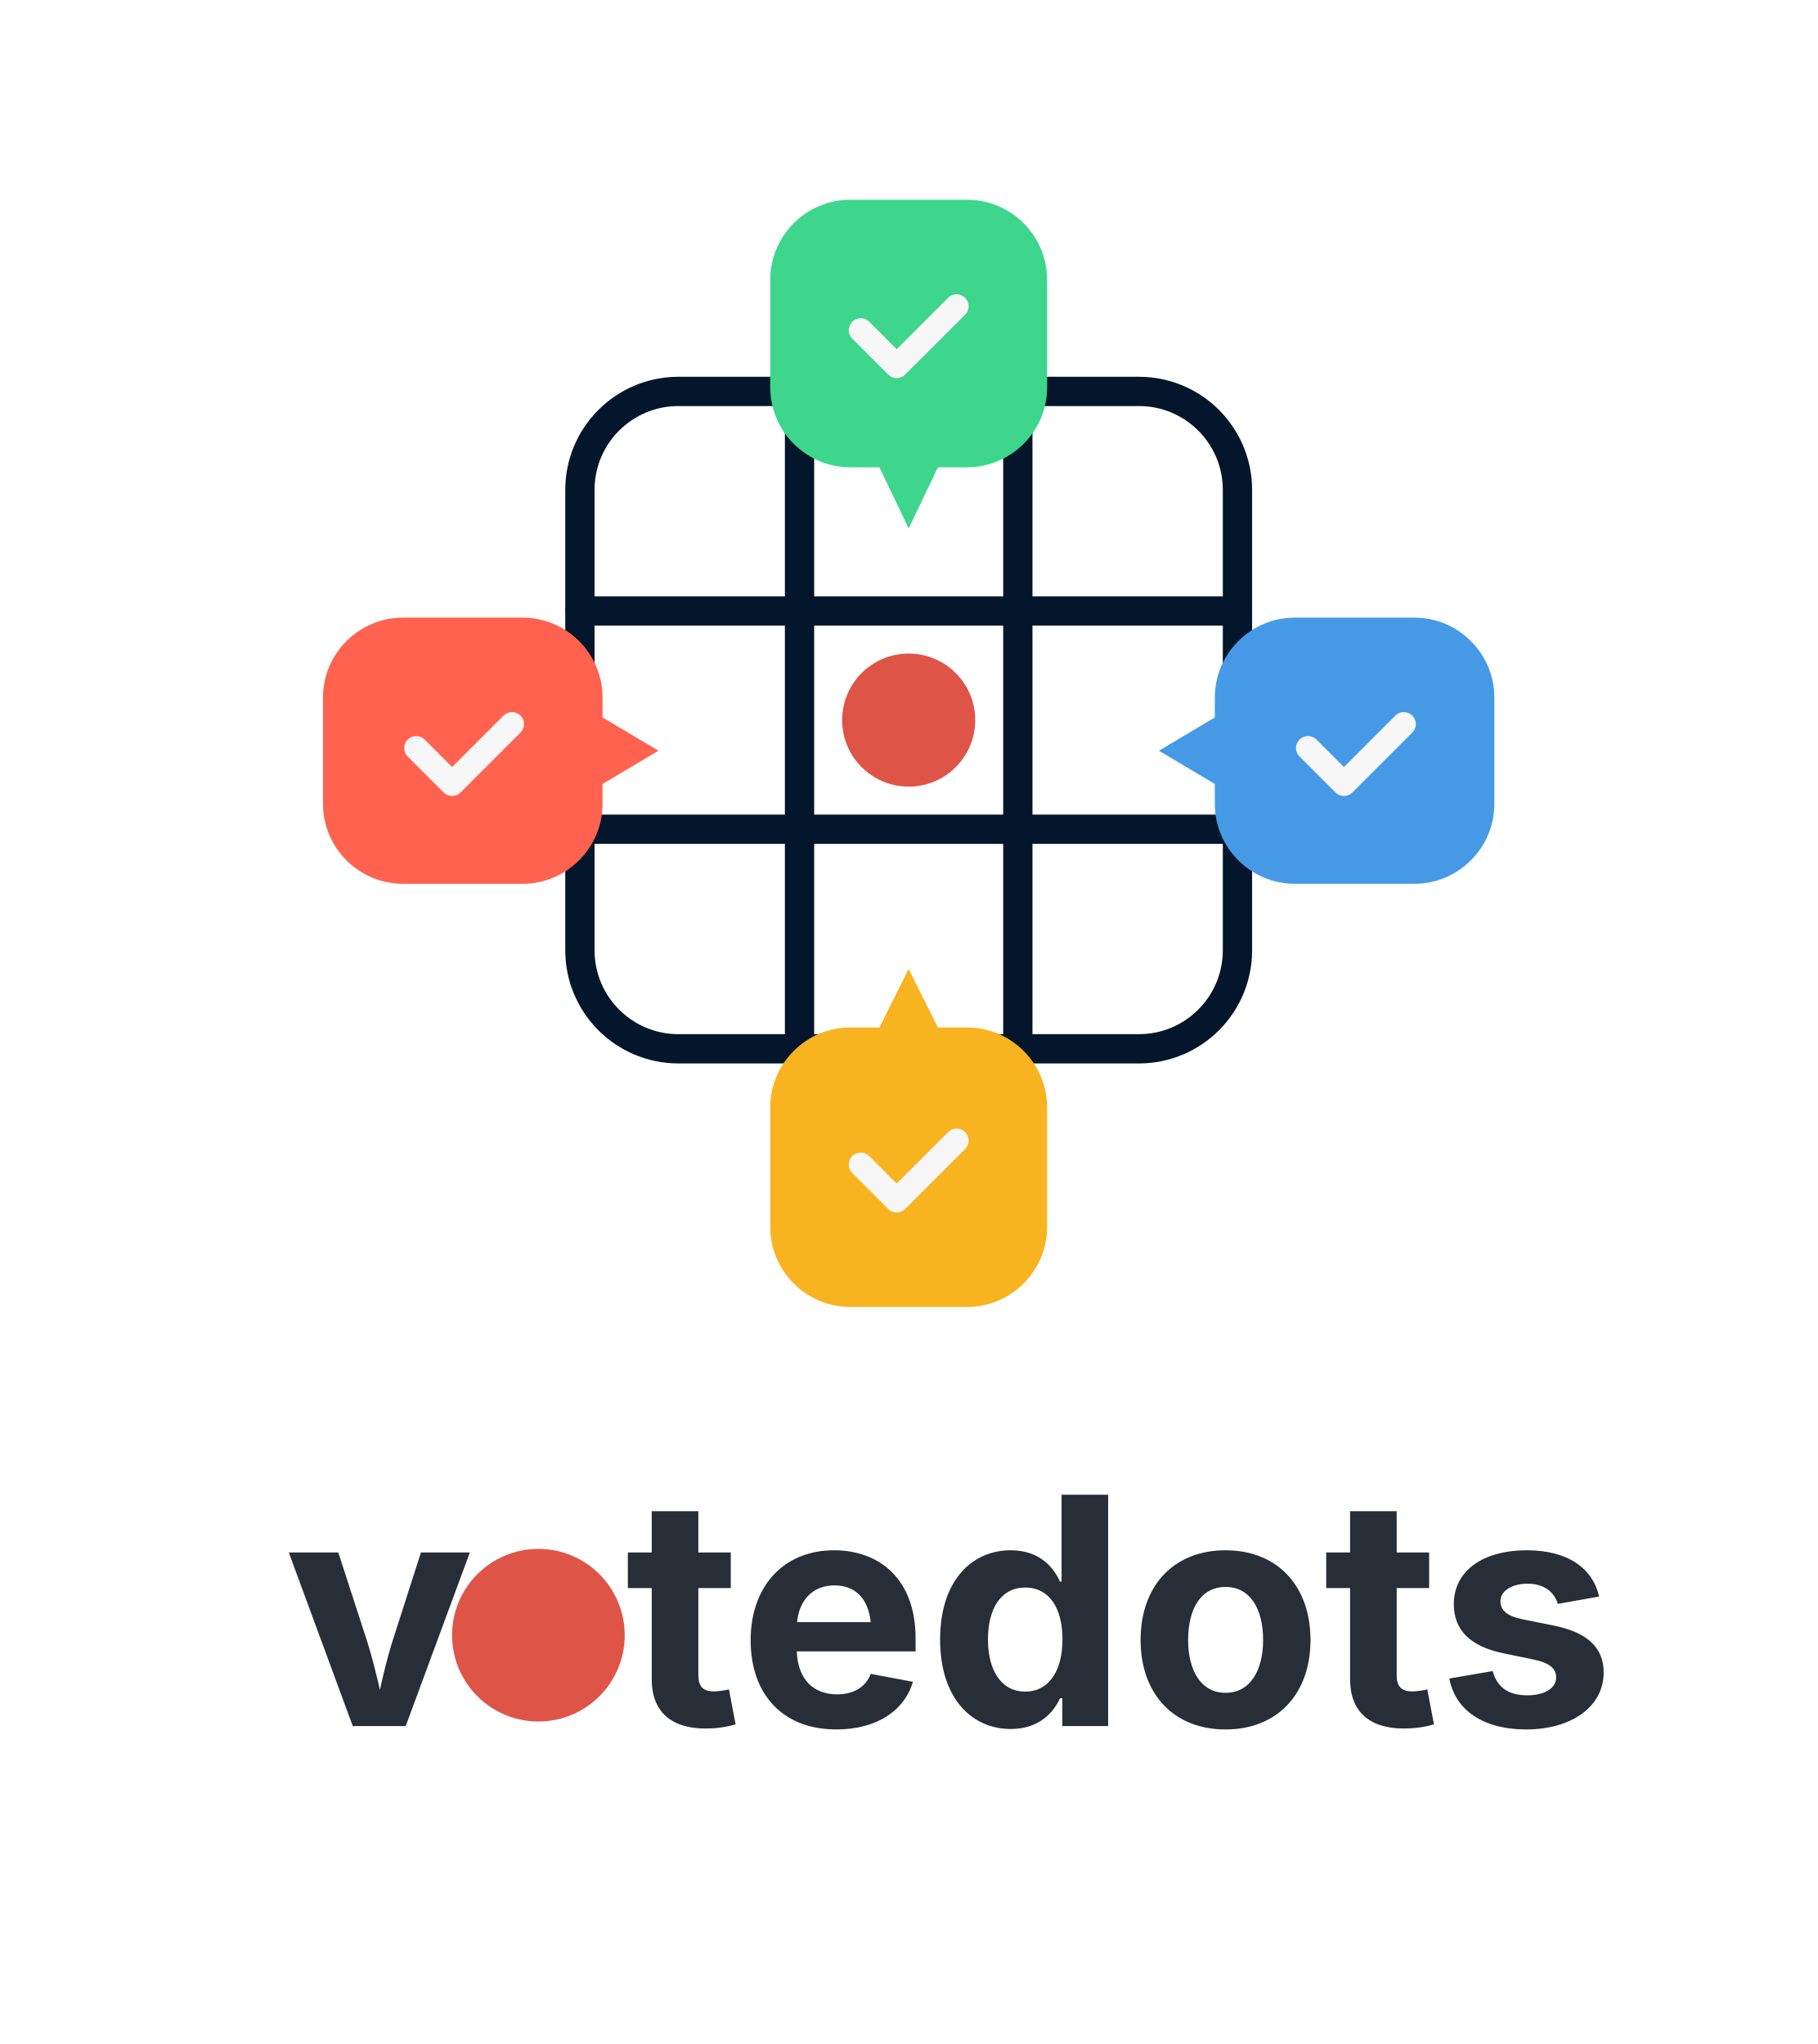
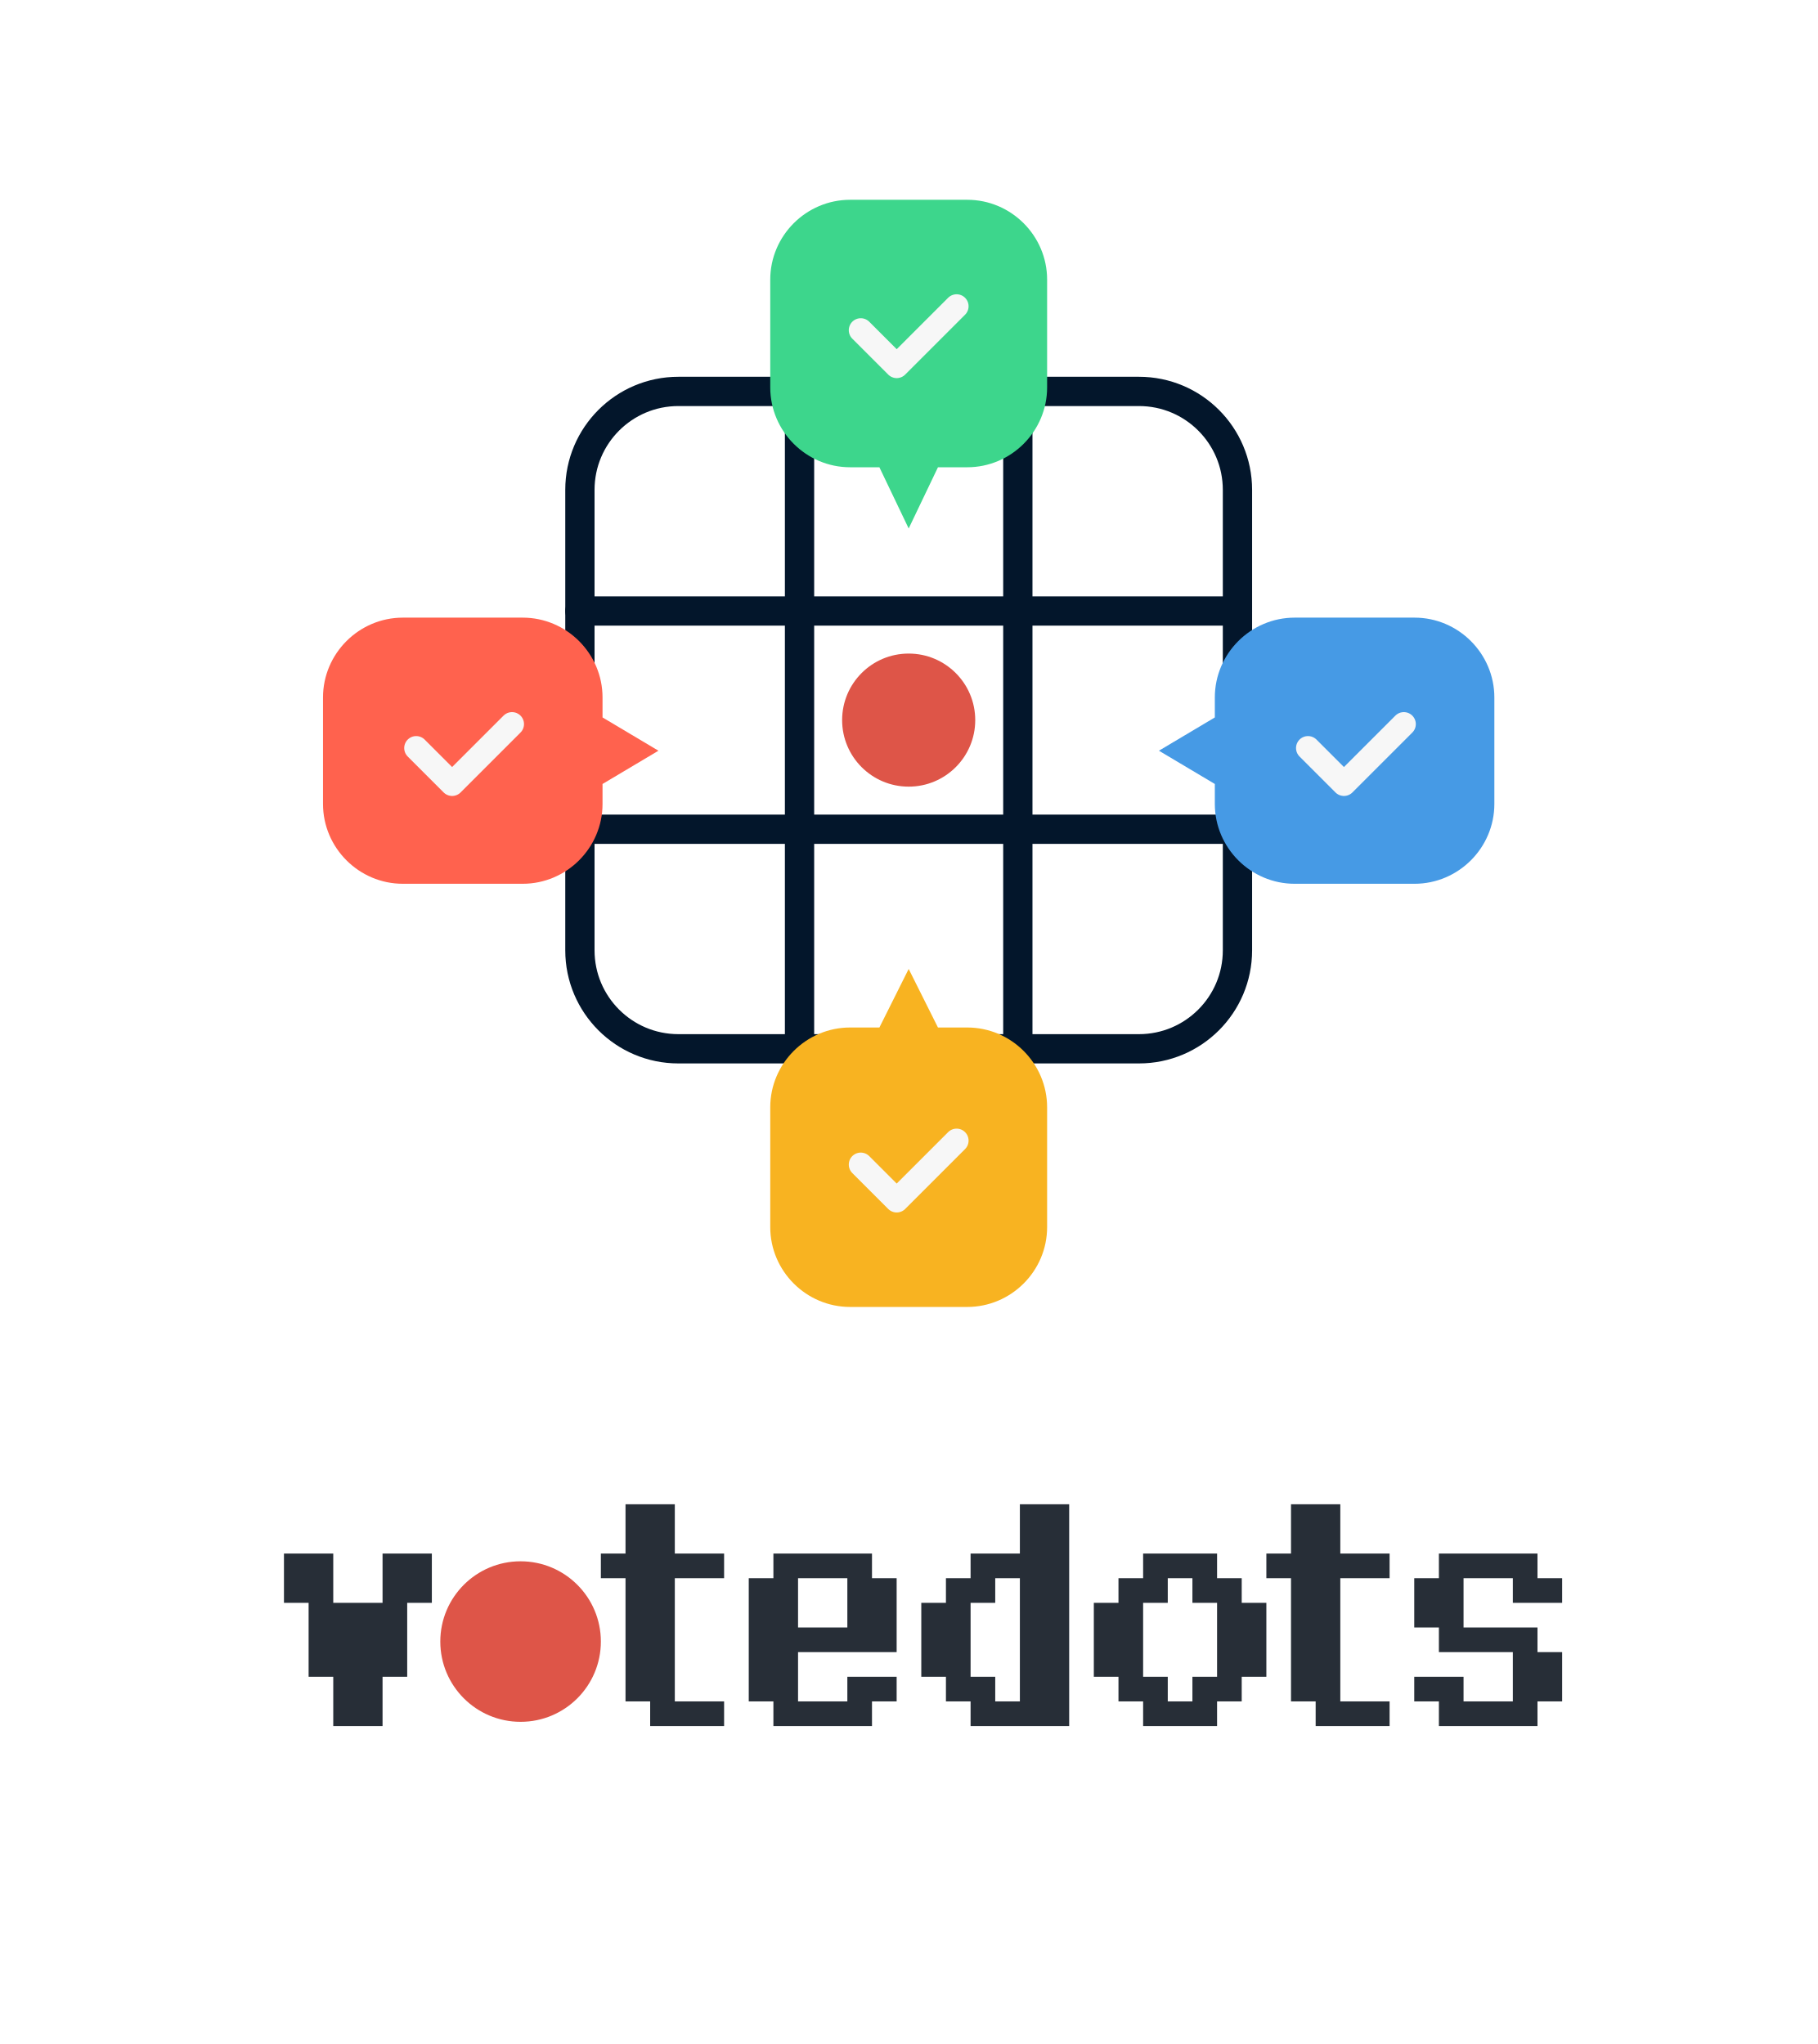
<svg xmlns="http://www.w3.org/2000/svg" width="800" height="900" viewBox="0 0 800 900">
  <defs>
    <linearGradient id="fullLogoPurpleGrad" x1="0%" y1="0%" x2="100%" y2="0%">
      <stop offset="0%" stop-color="#7C3AED" />
      <stop offset="100%" stop-color="#A855F7" />
    </linearGradient>
    <style>
      .symbol-grid {
        fill: none;
        stroke: #03162B;
        stroke-width: 22;
        stroke-linecap: round;
        stroke-linejoin: round;
      }
      .symbol-check {
        fill: none;
        stroke: #F7F7F7;
        stroke-width: 18;
        stroke-linecap: round;
        stroke-linejoin: round;
      }
    </style>
  </defs>
  <rect width="100%" height="100%" fill="none" />
  <g transform="translate(100,20) scale(0.5859375)">
    <rect class="symbol-grid" x="265" y="260" width="494" height="494" rx="74" ry="74" />
    <line class="symbol-grid" x1="430" y1="260" x2="430" y2="754" />
    <line class="symbol-grid" x1="594" y1="260" x2="594" y2="754" />
    <line class="symbol-grid" x1="265" y1="425" x2="759" y2="425" />
    <line class="symbol-grid" x1="265" y1="589" x2="759" y2="589" />
    <circle cx="512" cy="507" r="50" fill="#DE5548" />
    <path d="M468 116              H556              C589 116 616 143 616 176              V257              C616 290 589 317 556 317              H534              L512 363              L490 317              H468              C435 317 408 290 408 257              V176              C408 143 435 116 468 116Z" fill="#3DD68C" />
    <path class="symbol-check" d="M476 214 L503 241 L548 196" />
    <path d="M132 430              H222              C255 430 282 457 282 490              V505              L324 530              L282 555              V570              C282 603 255 630 222 630              H132              C99 630 72 603 72 570              V490              C72 457 99 430 132 430Z" fill="#FF624E" />
    <path class="symbol-check" d="M142 528 L169 555 L214 510" />
    <path d="M802 430              H892              C925 430 952 457 952 490              V570              C952 603 925 630 892 630              H802              C769 630 742 603 742 570              V555              L700 530              L742 505              V490              C742 457 769 430 802 430Z" fill="#469AE5" />
    <path class="symbol-check" d="M812 528 L839 555 L884 510" />
    <path d="M468 738              H490              L512 694              L534 738              H556              C589 738 616 765 616 798              V888              C616 921 589 948 556 948              H468              C435 948 408 921 408 888              V798              C408 765 435 738 468 738Z" fill="#F8B321" />
    <path class="symbol-check" d="M476 841 L503 868 L548 823" />
  </g>
  <g transform="translate(125,760)">
-     <text x="0" y="0" font-family="Inter, Poppins, Arial, sans-serif" font-size="140" font-weight="700" fill="#272E37">v</text>
-     <circle cx="112" cy="-40" r="38" fill="#DE5548" />
-     <text x="150" y="0" font-family="Inter, Poppins, Arial, sans-serif" font-size="140" font-weight="700" fill="#272E37">tedots</text>
+     <g transform="scale(0.93)">
+       <path fill="#272E37" fill-rule="evenodd" d="M161.667 -105.000L185.000 -105.000L185.000 -81.667L208.333 -81.667L208.333 -70.000L185.000 -70.000L185.000 -11.667L208.333 -11.667L208.333 0.000L173.333 0.000L173.333 -11.667L161.667 -11.667L161.667 -70.000L150.000 -70.000L150.000 -81.667L161.667 -81.667ZM348.333 -105.000L371.667 -105.000L371.667 0.000L325.000 0.000L325.000 -11.667L313.333 -11.667L313.333 -23.333L301.667 -23.333L301.667 -58.333L313.333 -58.333L313.333 -70.000L325.000 -70.000L325.000 -81.667L348.333 -81.667ZM476.667 -105.000L500.000 -105.000L500.000 -81.667L523.333 -81.667L523.333 -70.000L500.000 -70.000L500.000 -11.667L523.333 -11.667L523.333 0.000L488.333 0.000L488.333 -11.667L476.667 -11.667L476.667 -70.000L465.000 -70.000L465.000 -81.667L476.667 -81.667ZM0.000 -81.667L23.333 -81.667L23.333 -58.333L46.667 -58.333L46.667 -81.667L70.000 -81.667L70.000 -58.333L58.333 -58.333L58.333 -23.333L46.667 -23.333L46.667 0.000L23.333 0.000L23.333 -23.333L11.667 -23.333L11.667 -58.333L0.000 -58.333ZM231.667 -81.667L278.333 -81.667L278.333 -70.000L290.000 -70.000L290.000 -35.000L243.333 -35.000L243.333 -11.667L266.667 -11.667L266.667 -23.333L290.000 -23.333L290.000 -11.667L278.333 -11.667L278.333 0.000L231.667 0.000L231.667 -11.667L220.000 -11.667L220.000 -70.000L231.667 -70.000ZM406.667 -81.667L441.667 -81.667L441.667 -70.000L453.333 -70.000L453.333 -58.333L465.000 -58.333L465.000 -23.333L453.333 -23.333L453.333 -11.667L441.667 -11.667L441.667 0.000L406.667 0.000L406.667 -11.667L395.000 -11.667L395.000 -23.333L383.333 -23.333L383.333 -58.333L395.000 -58.333L395.000 -70.000L406.667 -70.000ZM546.667 -81.667L593.333 -81.667L593.333 -70.000L605.000 -70.000L605.000 -58.333L581.667 -58.333L581.667 -70.000L558.333 -70.000L558.333 -46.667L593.333 -46.667L593.333 -35.000L605.000 -35.000L605.000 -11.667L593.333 -11.667L593.333 0.000L546.667 0.000L546.667 -11.667L535.000 -11.667L535.000 -23.333L558.333 -23.333L558.333 -11.667L581.667 -11.667L581.667 -35.000L546.667 -35.000L546.667 -46.667L535.000 -46.667L535.000 -70.000L546.667 -70.000ZM243.333 -70.000L243.333 -46.667L266.667 -46.667L266.667 -70.000ZM336.667 -70.000L336.667 -58.333L325.000 -58.333L325.000 -23.333L336.667 -23.333L336.667 -11.667L348.333 -11.667L348.333 -70.000ZM418.333 -70.000L418.333 -58.333L406.667 -58.333L406.667 -23.333L418.333 -23.333L418.333 -11.667L430.000 -11.667L430.000 -23.333L441.667 -23.333L441.667 -58.333L430.000 -58.333L430.000 -70.000Z" />
+       <circle cx="112" cy="-40" r="38" fill="#DE5548" />
+     </g>
  </g>
</svg>
